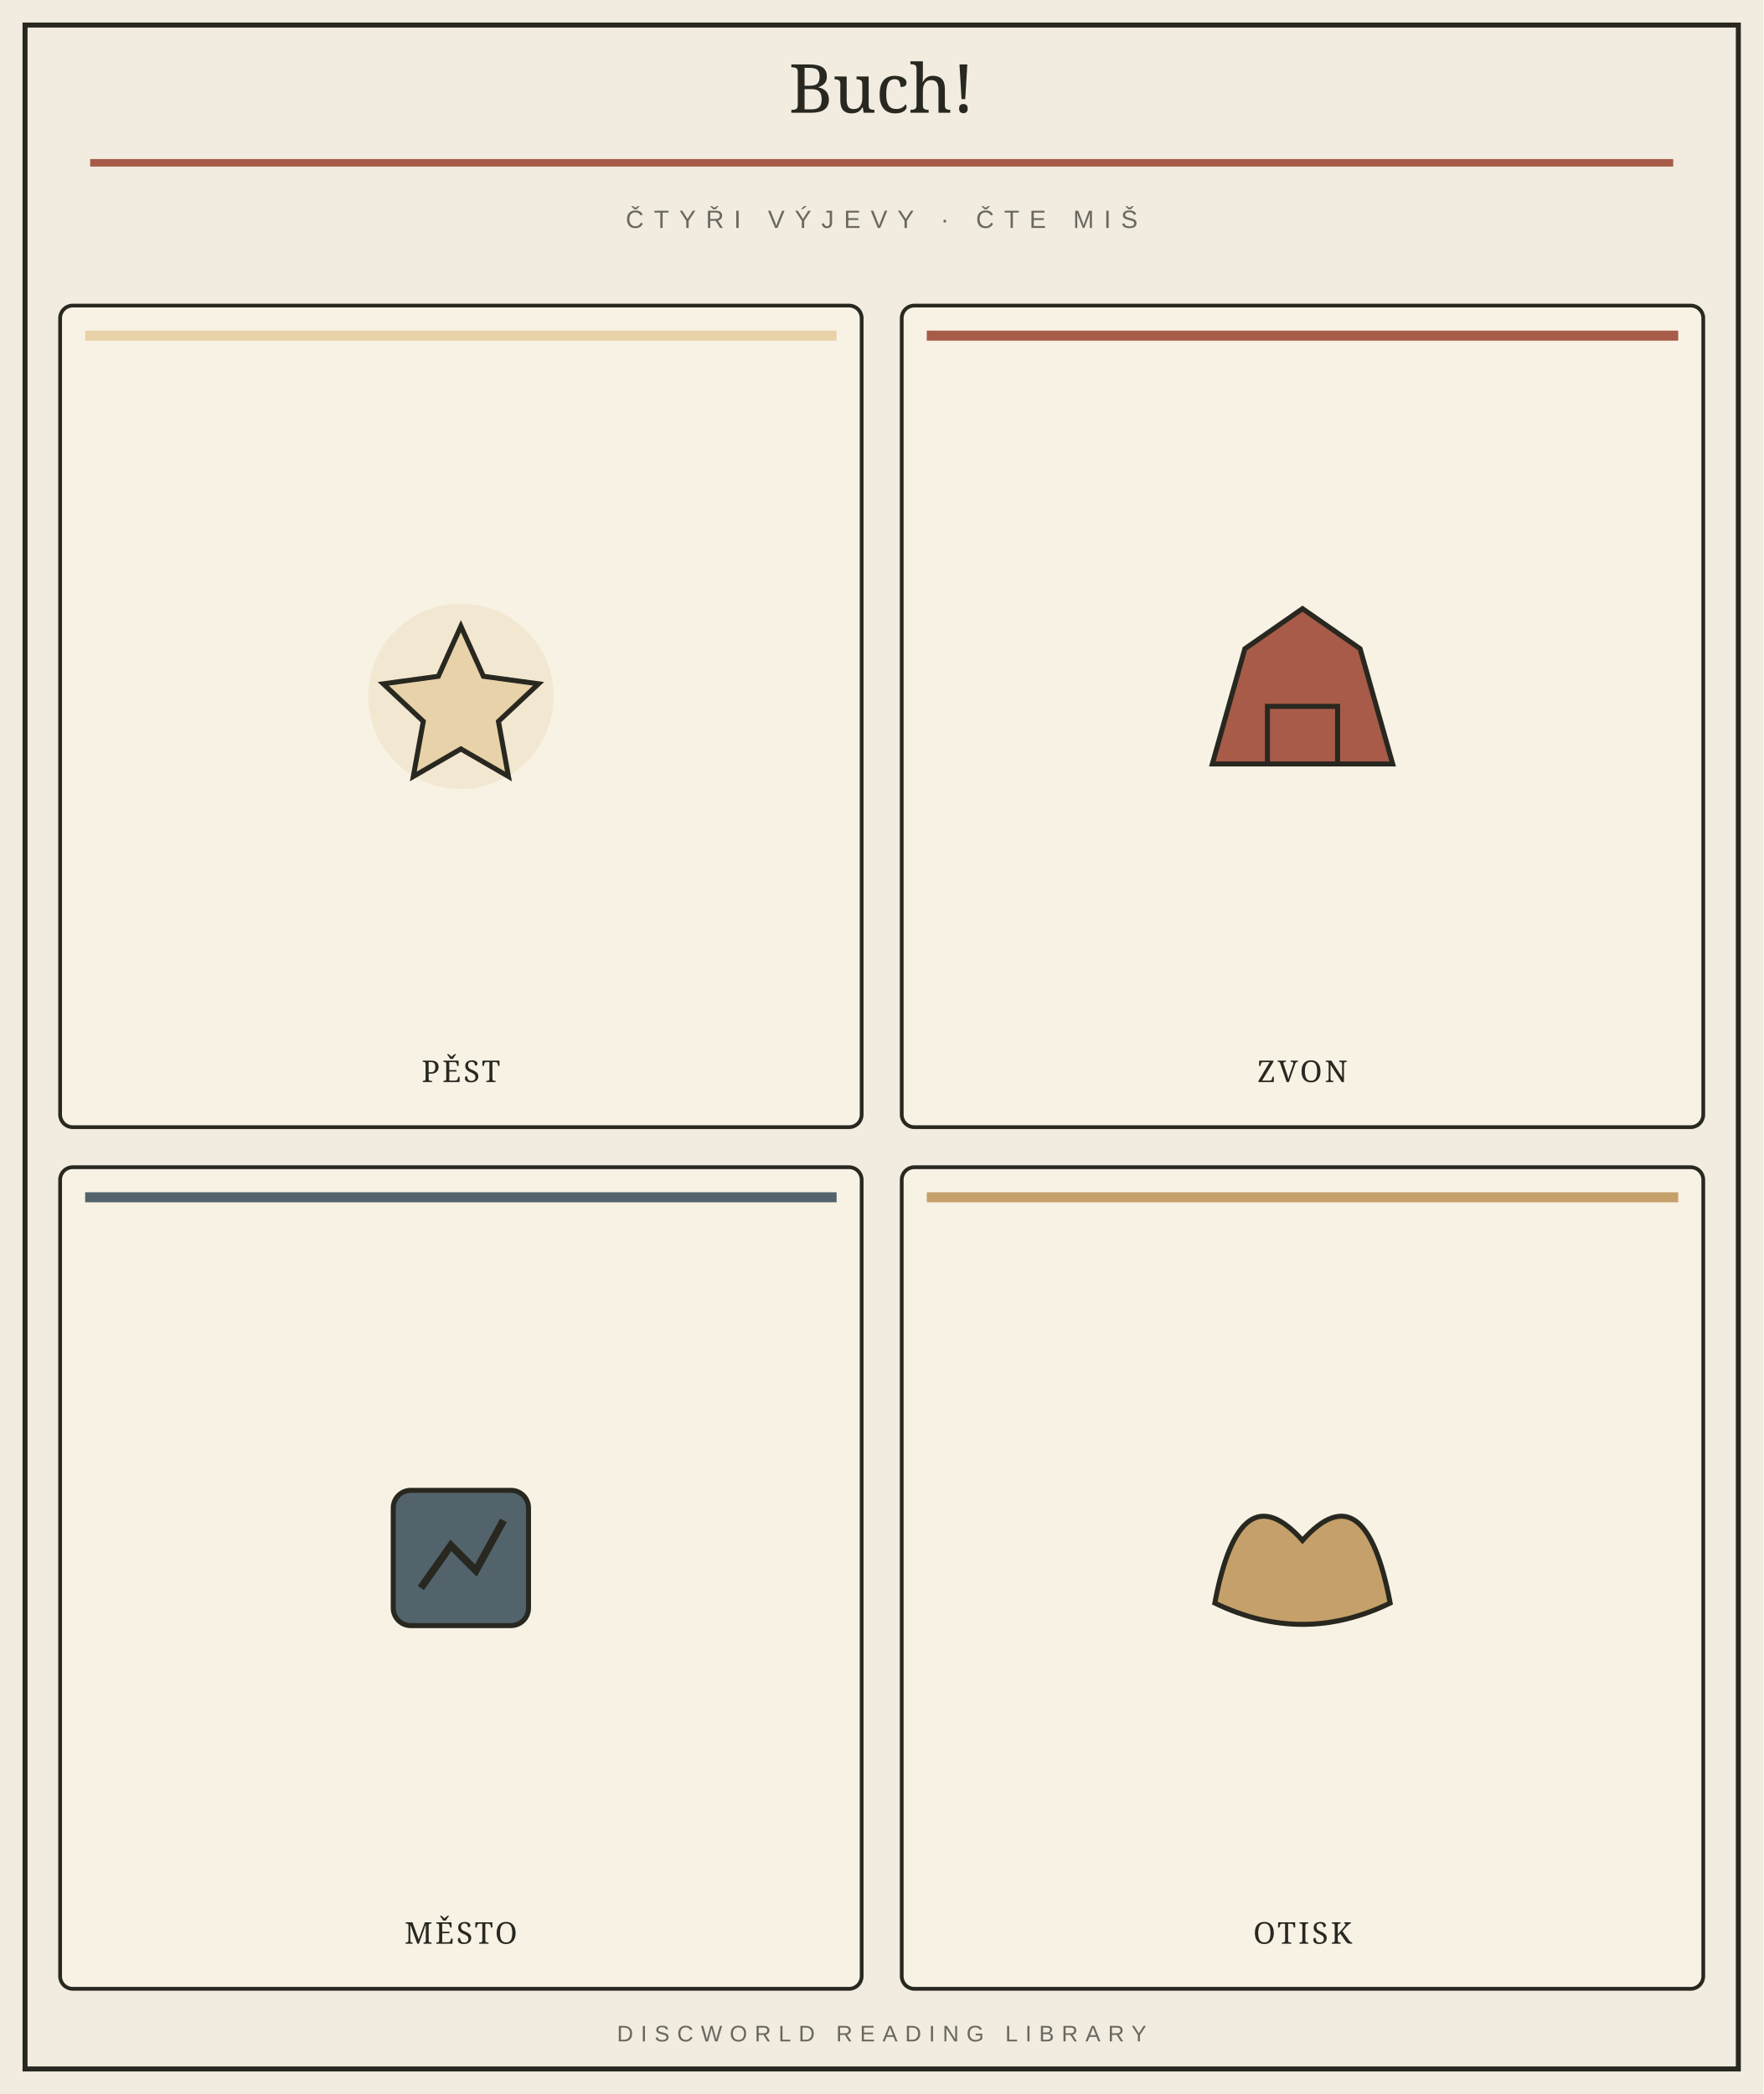
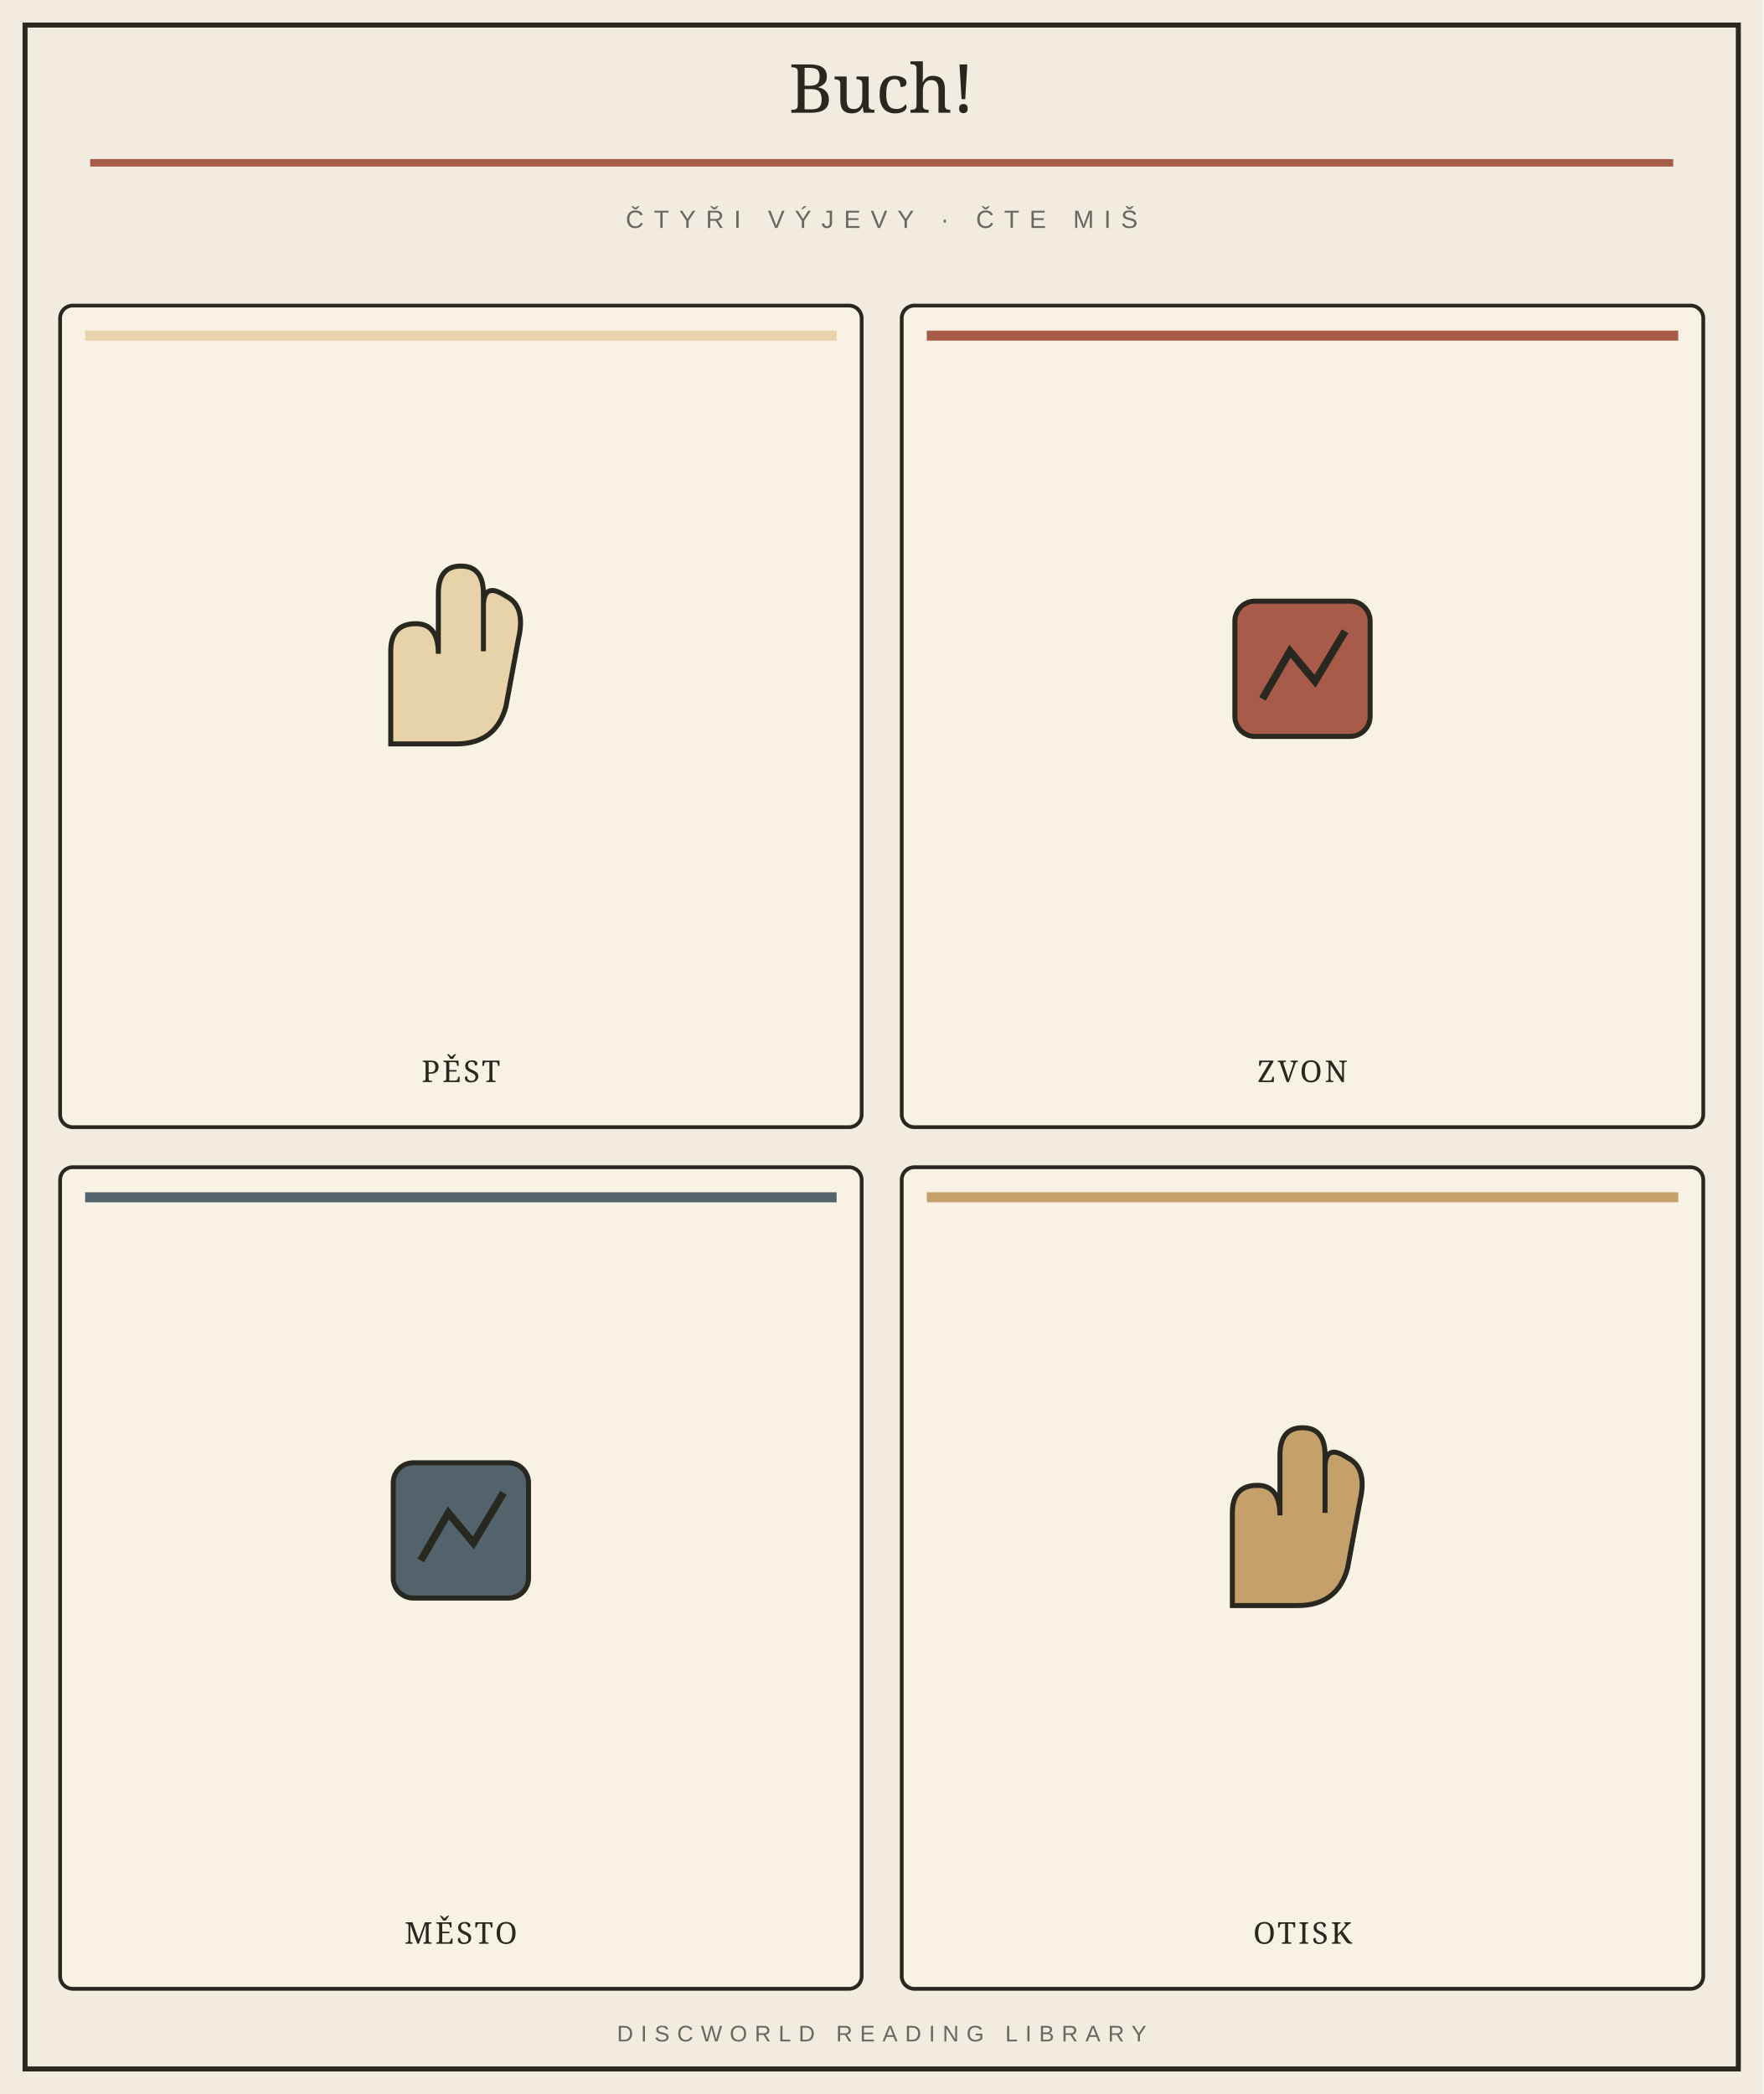
<svg xmlns="http://www.w3.org/2000/svg" viewBox="0 0 704 836" role="img" aria-labelledby="t d">
  <rect width="704" height="836" fill="#f1ecdf" />
  <rect x="10" y="10" width="684" height="816" fill="none" stroke="#282820" stroke-width="2" />
  <text x="352" y="45" text-anchor="middle" font-family="Georgia,serif" font-size="27" fill="#282820">Buch!</text>
  <path d="M36 65H668" stroke="#a75b48" stroke-width="3" />
  <text x="352" y="91" text-anchor="middle" font-family="Arial,sans-serif" font-size="10" letter-spacing="4" fill="#69675f">ČTYŘI VÝJEVY · ČTE MIŠ</text>
  <g>
    <rect x="24" y="122" width="320" height="328" rx="5" fill="#f8f2e5" stroke="#282820" stroke-width="1.5" />
    <path d="M34 134H334" stroke="#e8d2a9" stroke-width="4" />
-     <circle cx="184" cy="278" r="37" fill="#e8d2a9" opacity=".35" />
-     <path d="M184 250 l9 20 22 3 -16 15 4 22 -19 -11 -19 11 4 -22 -16 -15 22 -3z" fill="#e8d2a9" stroke="#282820" stroke-width="2" />
+     <path d="M156 297L156 260Q156 249 166 249Q175 249 175 261V237Q175 226 184 226Q193 226 193 237V260V242Q193 232 202 238Q210 242 207 255L202 282Q198 297 182 297Z" fill="#e8d2a9" stroke="#282820" stroke-width="2" />
    <text x="184" y="432" text-anchor="middle" font-family="Georgia,serif" font-size="12" letter-spacing="1" fill="#282820">PĚST</text>
  </g>
  <g>
    <rect x="360" y="122" width="320" height="328" rx="5" fill="#f8f2e5" stroke="#282820" stroke-width="1.5" />
    <path d="M370 134H670" stroke="#a75b48" stroke-width="4" />
-     <path d="M484 305 L497 259 L520 243 L543 259 L556 305Z" fill="#a75b48" stroke="#282820" stroke-width="2" />
-     <path d="M506 305V282H534V305" fill="none" stroke="#282820" stroke-width="2" />
+     <rect x="493" y="240" width="54" height="54" rx="8" fill="#a75b48" stroke="#282820" stroke-width="2" />
+     <path d="M504 279L515 260L525 272L537 252" fill="none" stroke="#282820" stroke-width="3" />
    <text x="520" y="432" text-anchor="middle" font-family="Georgia,serif" font-size="12" letter-spacing="1" fill="#282820">ZVON</text>
  </g>
  <g>
    <rect x="24" y="466" width="320" height="328" rx="5" fill="#f8f2e5" stroke="#282820" stroke-width="1.5" />
    <path d="M34 478H334" stroke="#52636b" stroke-width="4" />
-     <rect x="157" y="595" width="54" height="54" rx="7" fill="#52636b" stroke="#282820" stroke-width="2" />
-     <path d="M168 634 L180 617 L190 627 L201 607" fill="none" stroke="#282820" stroke-width="3" />
+     <rect x="157" y="584" width="54" height="54" rx="8" fill="#52636b" stroke="#282820" stroke-width="2" />
+     <path d="M168 623L179 604L189 616L201 596" fill="none" stroke="#282820" stroke-width="3" />
    <text x="184" y="776" text-anchor="middle" font-family="Georgia,serif" font-size="12" letter-spacing="1" fill="#282820">MĚSTO</text>
  </g>
  <g>
    <rect x="360" y="466" width="320" height="328" rx="5" fill="#f8f2e5" stroke="#282820" stroke-width="1.5" />
    <path d="M370 478H670" stroke="#c6a06a" stroke-width="4" />
-     <path d="M485 640 Q495 587 520 615 Q545 587 555 640 Q520 657 485 640Z" fill="#c6a06a" stroke="#282820" stroke-width="2" />
+     <path d="M492 641L492 604Q492 593 502 593Q511 593 511 605V581Q511 570 520 570Q529 570 529 581V604V586Q529 576 538 582Q546 586 543 599L538 626Q534 641 518 641Z" fill="#c6a06a" stroke="#282820" stroke-width="2" />
    <text x="520" y="776" text-anchor="middle" font-family="Georgia,serif" font-size="12" letter-spacing="1" fill="#282820">OTISK</text>
  </g>
  <text x="352" y="815" text-anchor="middle" font-family="Arial,sans-serif" font-size="9" letter-spacing="3" fill="#69675f">DISCWORLD READING LIBRARY</text>
</svg>
